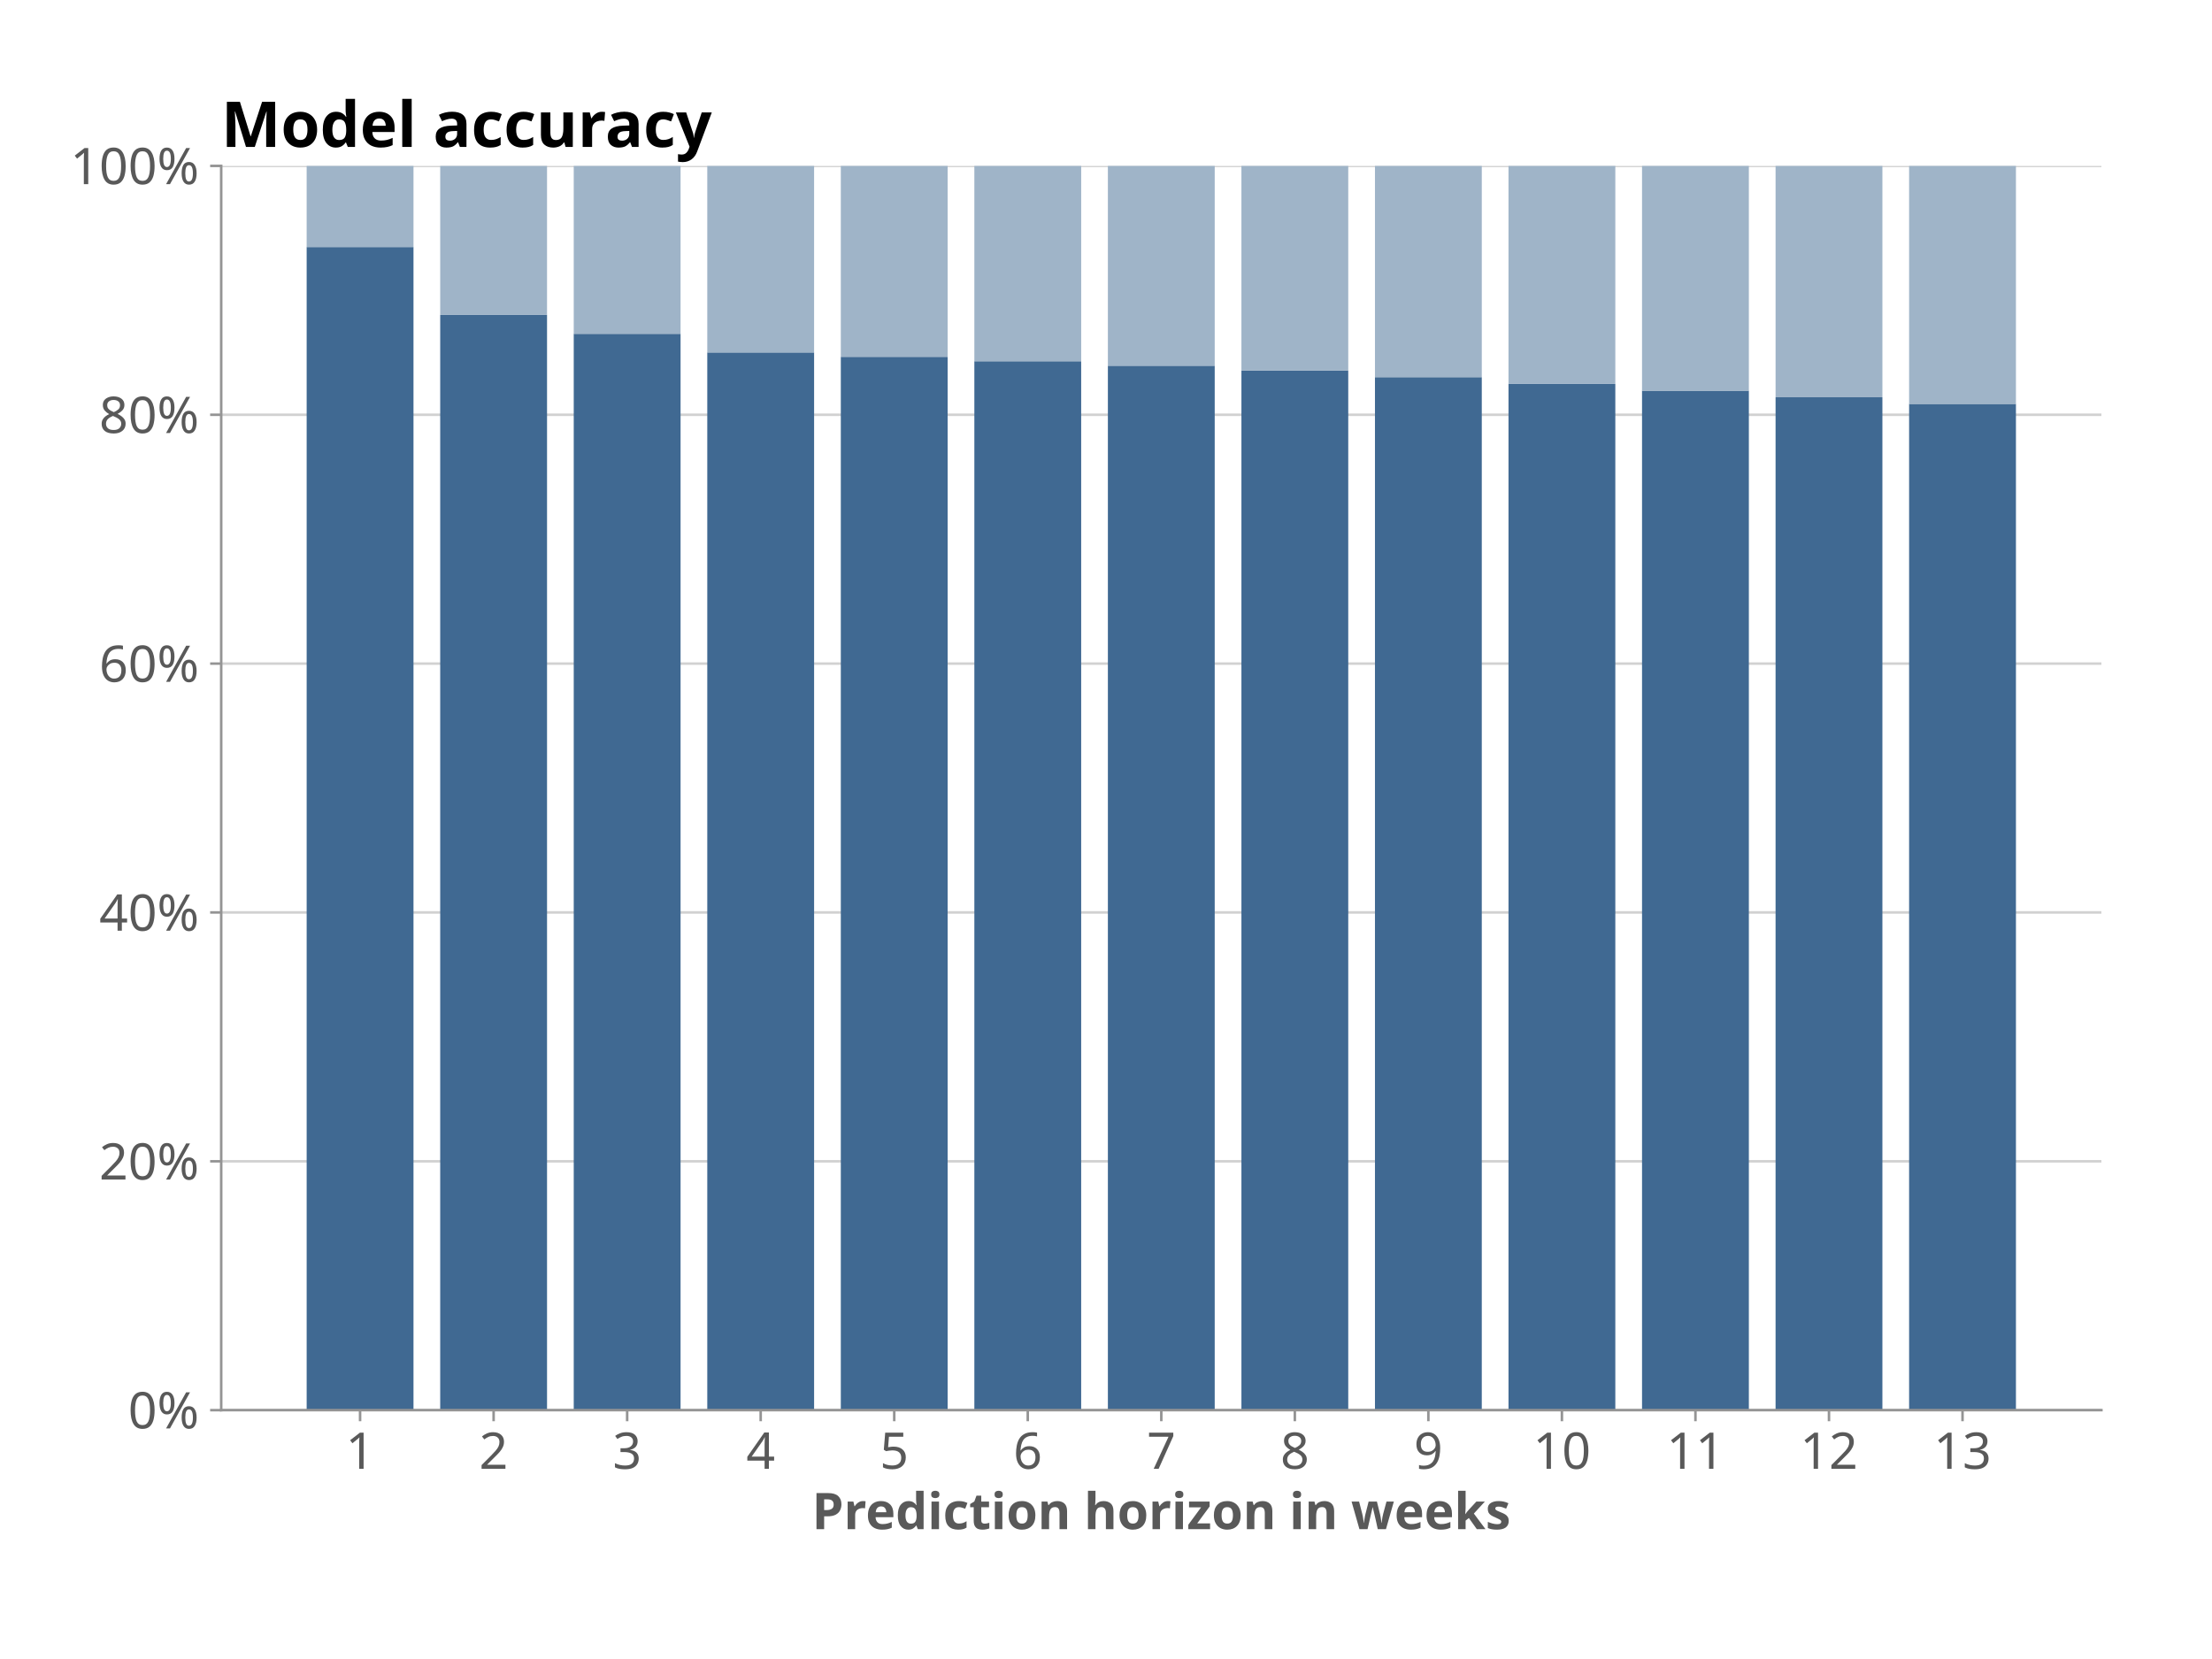
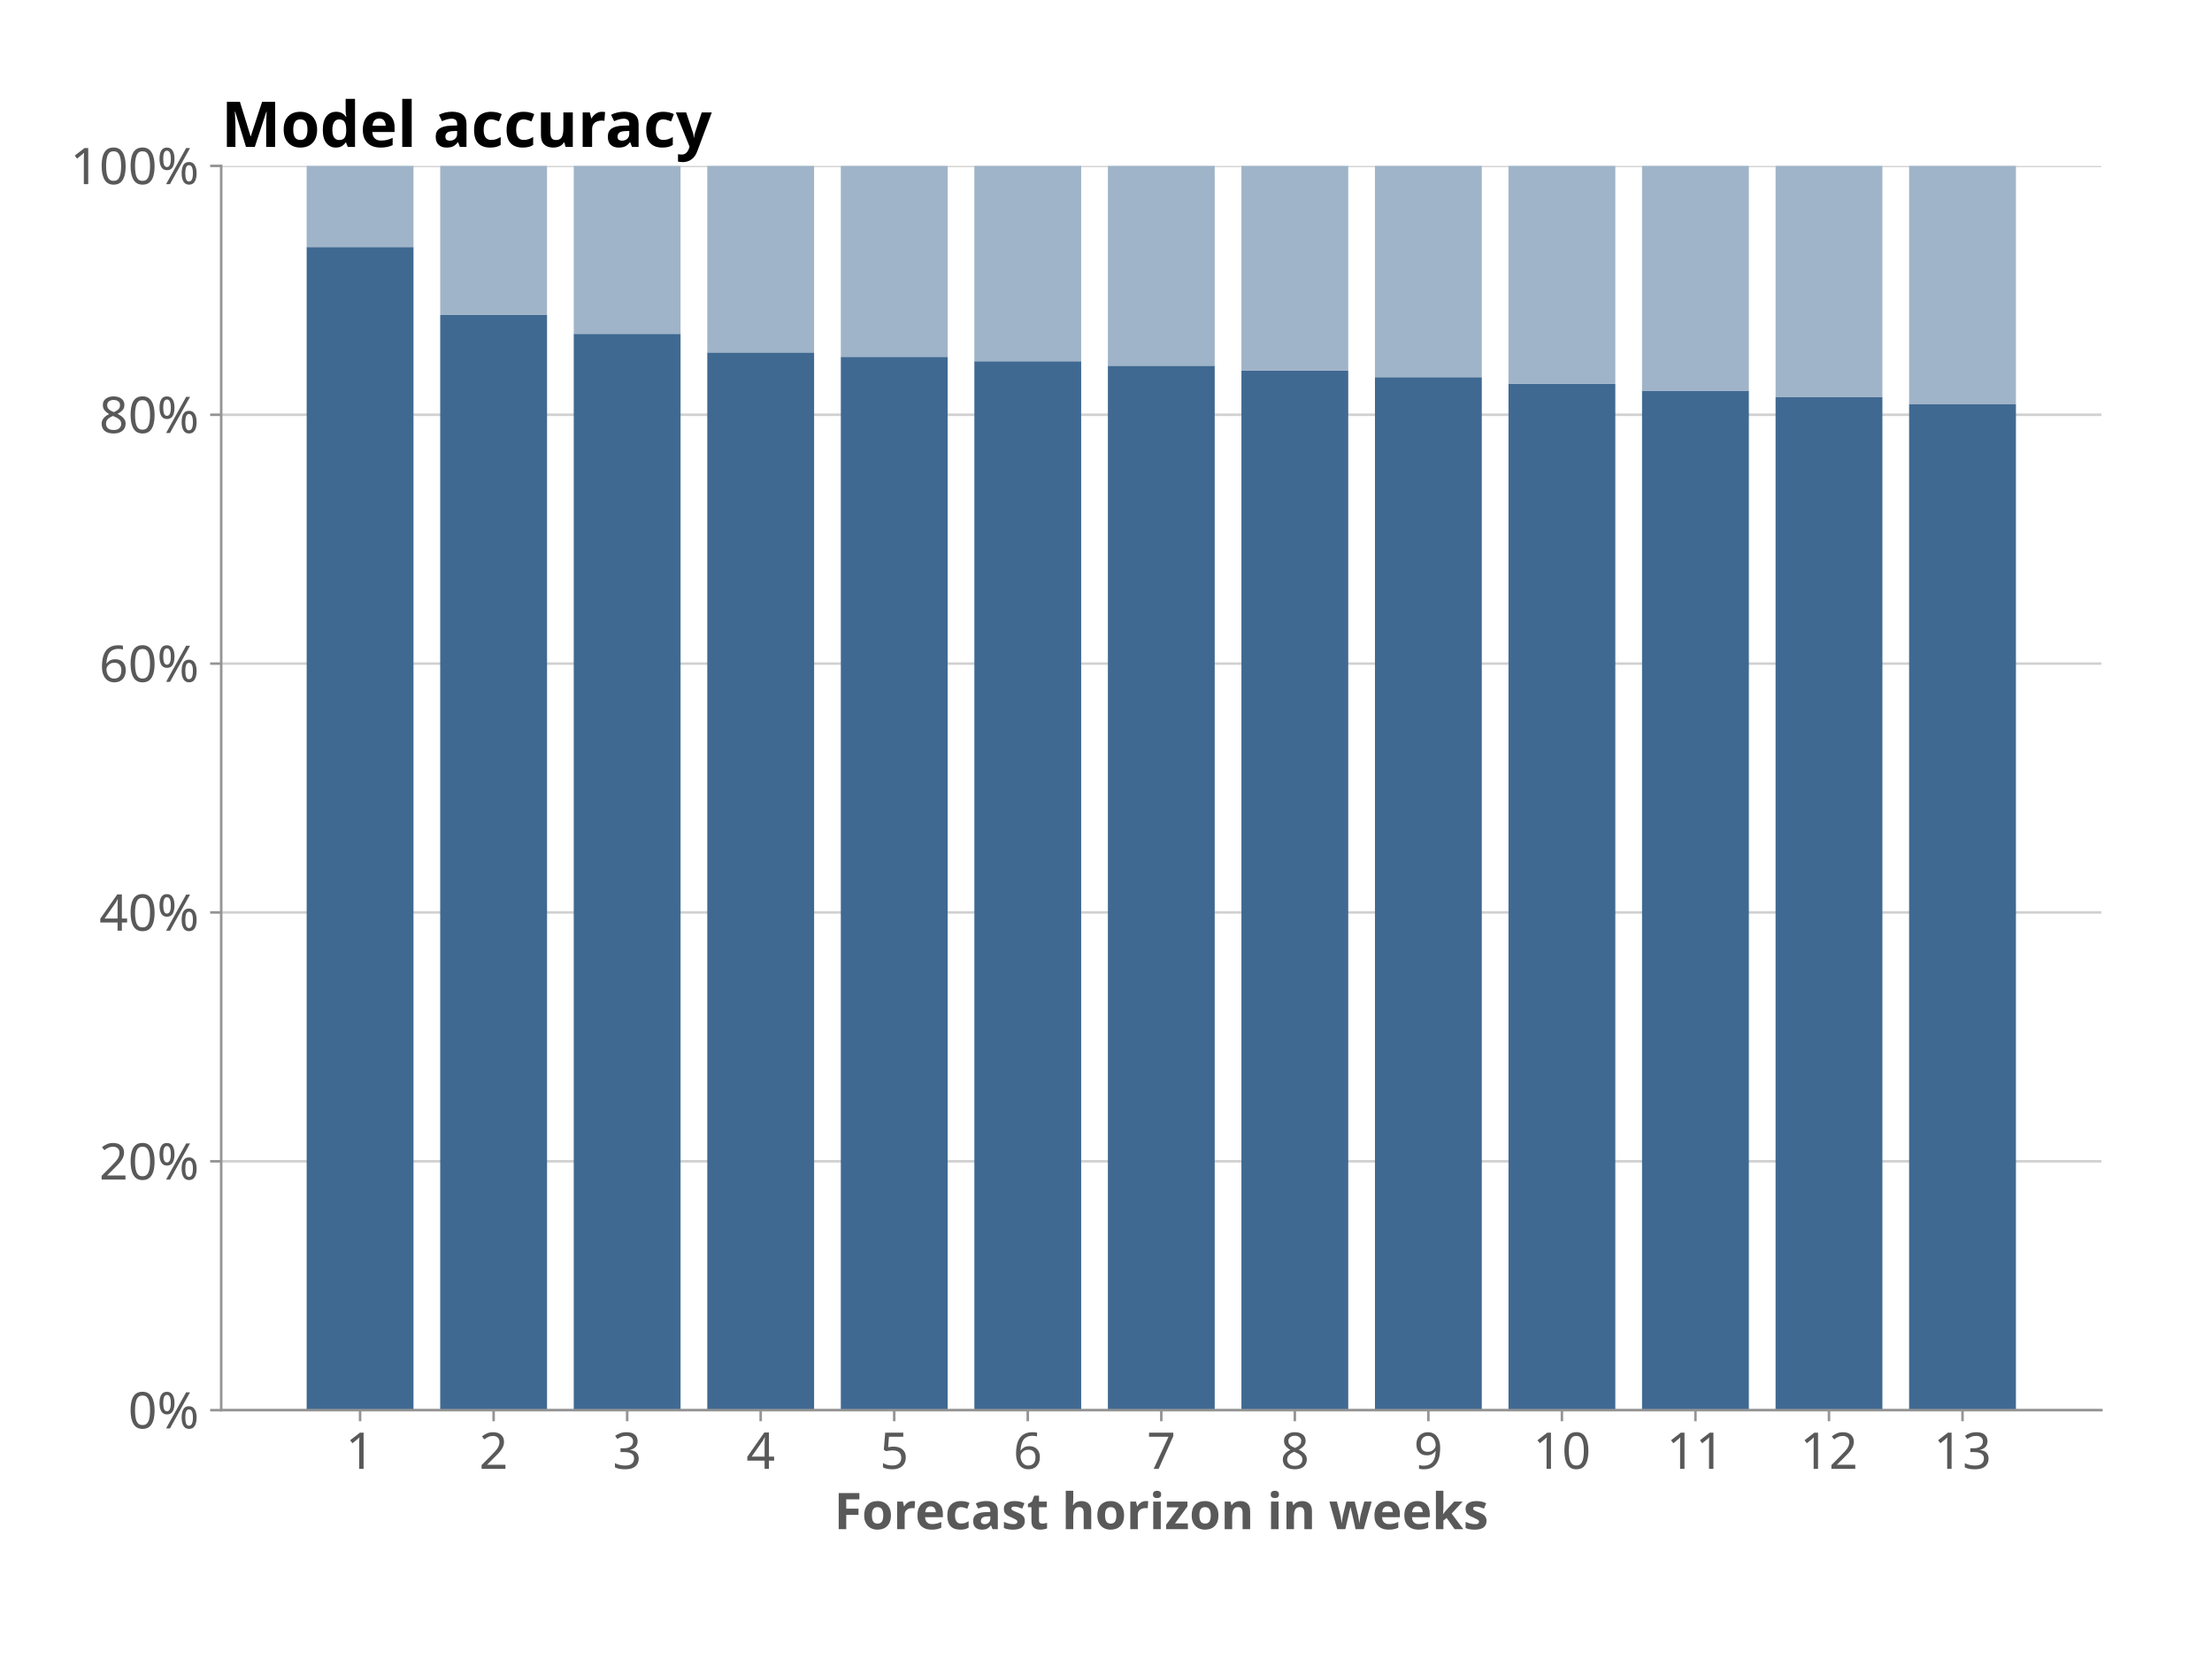
<svg xmlns="http://www.w3.org/2000/svg" xmlns:xlink="http://www.w3.org/1999/xlink" width="699.84px" height="524.88px" viewBox="0 0 699.84 524.88" version="1.1">
  <defs>
    <style type="text/css">*{stroke-linejoin: round; stroke-linecap: butt}</style>
  </defs>
  <g id="figure-forecast_truefalse_summary-nd">
    <g id="patch_1">
      <path d="M 0 524.88  L 699.84 524.88  L 699.84 0  L 0 0  z " style="fill: #ffffff" />
    </g>
    <g id="axis-forecast_truefalse_summary-nd">
      <g id="patch_2">
        <path d="M 69.984 446.148  L 664.848 446.148  L 664.848 52.488  L 69.984 52.488  z " style="fill: #ffffff" />
      </g>
      <g id="matplotlib.axis_1">
        <g id="xtick_1">
          <g id="line2d_1">
            <defs>
              <path id="m9099adabcf" d="M 0 0  L 0 3.5  " style="stroke: #949494; stroke-width: 0.8" />
            </defs>
            <g>
              <use xlink:href="#m9099adabcf" x="113.923" y="446.148" style="fill: #949494; stroke: #949494; stroke-width: 0.8" />
            </g>
          </g>
          <g id="text_1">
            <text style="font-weight: 300; font-size: 16px; font-family: 'Source Sans 3', sans-serif; text-anchor: middle; fill: #595959" x="113.923" y="464.7" transform="rotate(-0 113.9228 464.7005)">1</text>
          </g>
        </g>
        <g id="xtick_2">
          <g id="line2d_2">
            <g>
              <use xlink:href="#m9099adabcf" x="156.172" y="446.148" style="fill: #949494; stroke: #949494; stroke-width: 0.8" />
            </g>
          </g>
          <g id="text_2">
            <text style="font-weight: 300; font-size: 16px; font-family: 'Source Sans 3', sans-serif; text-anchor: middle; fill: #595959" x="156.172" y="464.7" transform="rotate(-0 156.1717 464.7005)">2</text>
          </g>
        </g>
        <g id="xtick_3">
          <g id="line2d_3">
            <g>
              <use xlink:href="#m9099adabcf" x="198.421" y="446.148" style="fill: #949494; stroke: #949494; stroke-width: 0.8" />
            </g>
          </g>
          <g id="text_3">
            <text style="font-weight: 300; font-size: 16px; font-family: 'Source Sans 3', sans-serif; text-anchor: middle; fill: #595959" x="198.421" y="464.7" transform="rotate(-0 198.4205 464.7005)">3</text>
          </g>
        </g>
        <g id="xtick_4">
          <g id="line2d_4">
            <g>
              <use xlink:href="#m9099adabcf" x="240.669" y="446.148" style="fill: #949494; stroke: #949494; stroke-width: 0.8" />
            </g>
          </g>
          <g id="text_4">
            <text style="font-weight: 300; font-size: 16px; font-family: 'Source Sans 3', sans-serif; text-anchor: middle; fill: #595959" x="240.669" y="464.7" transform="rotate(-0 240.6694 464.7005)">4</text>
          </g>
        </g>
        <g id="xtick_5">
          <g id="line2d_5">
            <g>
              <use xlink:href="#m9099adabcf" x="282.918" y="446.148" style="fill: #949494; stroke: #949494; stroke-width: 0.8" />
            </g>
          </g>
          <g id="text_5">
            <text style="font-weight: 300; font-size: 16px; font-family: 'Source Sans 3', sans-serif; text-anchor: middle; fill: #595959" x="282.918" y="464.7" transform="rotate(-0 282.9183 464.7005)">5</text>
          </g>
        </g>
        <g id="xtick_6">
          <g id="line2d_6">
            <g>
              <use xlink:href="#m9099adabcf" x="325.167" y="446.148" style="fill: #949494; stroke: #949494; stroke-width: 0.8" />
            </g>
          </g>
          <g id="text_6">
            <text style="font-weight: 300; font-size: 16px; font-family: 'Source Sans 3', sans-serif; text-anchor: middle; fill: #595959" x="325.167" y="464.7" transform="rotate(-0 325.1671 464.7005)">6</text>
          </g>
        </g>
        <g id="xtick_7">
          <g id="line2d_7">
            <g>
              <use xlink:href="#m9099adabcf" x="367.416" y="446.148" style="fill: #949494; stroke: #949494; stroke-width: 0.8" />
            </g>
          </g>
          <g id="text_7">
            <text style="font-weight: 300; font-size: 16px; font-family: 'Source Sans 3', sans-serif; text-anchor: middle; fill: #595959" x="367.416" y="464.7" transform="rotate(-0 367.416 464.7005)">7</text>
          </g>
        </g>
        <g id="xtick_8">
          <g id="line2d_8">
            <g>
              <use xlink:href="#m9099adabcf" x="409.665" y="446.148" style="fill: #949494; stroke: #949494; stroke-width: 0.8" />
            </g>
          </g>
          <g id="text_8">
            <text style="font-weight: 300; font-size: 16px; font-family: 'Source Sans 3', sans-serif; text-anchor: middle; fill: #595959" x="409.665" y="464.7" transform="rotate(-0 409.6649 464.7005)">8</text>
          </g>
        </g>
        <g id="xtick_9">
          <g id="line2d_9">
            <g>
              <use xlink:href="#m9099adabcf" x="451.914" y="446.148" style="fill: #949494; stroke: #949494; stroke-width: 0.8" />
            </g>
          </g>
          <g id="text_9">
            <text style="font-weight: 300; font-size: 16px; font-family: 'Source Sans 3', sans-serif; text-anchor: middle; fill: #595959" x="451.914" y="464.7" transform="rotate(-0 451.9137 464.7005)">9</text>
          </g>
        </g>
        <g id="xtick_10">
          <g id="line2d_10">
            <g>
              <use xlink:href="#m9099adabcf" x="494.163" y="446.148" style="fill: #949494; stroke: #949494; stroke-width: 0.8" />
            </g>
          </g>
          <g id="text_10">
            <text style="font-weight: 300; font-size: 16px; font-family: 'Source Sans 3', sans-serif; text-anchor: middle; fill: #595959" x="494.163" y="464.7" transform="rotate(-0 494.1626 464.7005)">10</text>
          </g>
        </g>
        <g id="xtick_11">
          <g id="line2d_11">
            <g>
              <use xlink:href="#m9099adabcf" x="536.411" y="446.148" style="fill: #949494; stroke: #949494; stroke-width: 0.8" />
            </g>
          </g>
          <g id="text_11">
            <text style="font-weight: 300; font-size: 16px; font-family: 'Source Sans 3', sans-serif; text-anchor: middle; fill: #595959" x="536.411" y="464.7" transform="rotate(-0 536.4115 464.7005)">11</text>
          </g>
        </g>
        <g id="xtick_12">
          <g id="line2d_12">
            <g>
              <use xlink:href="#m9099adabcf" x="578.66" y="446.148" style="fill: #949494; stroke: #949494; stroke-width: 0.8" />
            </g>
          </g>
          <g id="text_12">
            <text style="font-weight: 300; font-size: 16px; font-family: 'Source Sans 3', sans-serif; text-anchor: middle; fill: #595959" x="578.66" y="464.7" transform="rotate(-0 578.6603 464.7005)">12</text>
          </g>
        </g>
        <g id="xtick_13">
          <g id="line2d_13">
            <g>
              <use xlink:href="#m9099adabcf" x="620.909" y="446.148" style="fill: #949494; stroke: #949494; stroke-width: 0.8" />
            </g>
          </g>
          <g id="text_13">
            <text style="font-weight: 300; font-size: 16px; font-family: 'Source Sans 3', sans-serif; text-anchor: middle; fill: #595959" x="620.909" y="464.7" transform="rotate(-0 620.9092 464.7005)">13</text>
          </g>
        </g>
        <g id="text_14">
-           <text style="font-weight: 600; font-size: 16px; font-family: 'Source Sans 3', sans-serif; text-anchor: middle; fill: #595959" x="367.416" y="483.805" transform="rotate(-0 367.416 483.8055)">Prediction horizon in weeks</text>
+           <text style="font-weight: 600; font-size: 16px; font-family: 'Source Sans 3', sans-serif; text-anchor: middle; fill: #595959" x="367.416" y="483.805" transform="rotate(-0 367.416 483.8055)">Forecast horizon in weeks</text>
        </g>
      </g>
      <g id="matplotlib.axis_2">
        <g id="ytick_1">
          <g id="line2d_14">
            <path d="M 69.984 446.148  L 664.848 446.148  " clip-path="url(#pe3d9484494)" style="fill: none; stroke: #d1d1d1; stroke-width: 0.8; stroke-linecap: square" />
          </g>
          <g id="line2d_15">
            <defs>
              <path id="mb701567e06" d="M 0 0  L -3.5 0  " style="stroke: #949494; stroke-width: 0.8" />
            </defs>
            <g>
              <use xlink:href="#mb701567e06" x="69.984" y="446.148" style="fill: #949494; stroke: #949494; stroke-width: 0.8" />
            </g>
          </g>
          <g id="text_15">
            <text style="font-weight: 300; font-size: 16px; font-family: 'Source Sans 3', sans-serif; text-anchor: end; fill: #595959" x="62.984" y="451.924" transform="rotate(-0 62.984 451.9242)">0%</text>
          </g>
        </g>
        <g id="ytick_2">
          <g id="line2d_16">
            <path d="M 69.984 367.416  L 664.848 367.416  " clip-path="url(#pe3d9484494)" style="fill: none; stroke: #d1d1d1; stroke-width: 0.8; stroke-linecap: square" />
          </g>
          <g id="line2d_17">
            <g>
              <use xlink:href="#mb701567e06" x="69.984" y="367.416" style="fill: #949494; stroke: #949494; stroke-width: 0.8" />
            </g>
          </g>
          <g id="text_16">
            <text style="font-weight: 300; font-size: 16px; font-family: 'Source Sans 3', sans-serif; text-anchor: end; fill: #595959" x="62.984" y="373.192" transform="rotate(-0 62.984 373.1923)">20%</text>
          </g>
        </g>
        <g id="ytick_3">
          <g id="line2d_18">
            <path d="M 69.984 288.684  L 664.848 288.684  " clip-path="url(#pe3d9484494)" style="fill: none; stroke: #d1d1d1; stroke-width: 0.8; stroke-linecap: square" />
          </g>
          <g id="line2d_19">
            <g>
              <use xlink:href="#mb701567e06" x="69.984" y="288.684" style="fill: #949494; stroke: #949494; stroke-width: 0.8" />
            </g>
          </g>
          <g id="text_17">
            <text style="font-weight: 300; font-size: 16px; font-family: 'Source Sans 3', sans-serif; text-anchor: end; fill: #595959" x="62.984" y="294.46" transform="rotate(-0 62.984 294.4602)">40%</text>
          </g>
        </g>
        <g id="ytick_4">
          <g id="line2d_20">
            <path d="M 69.984 209.952  L 664.848 209.952  " clip-path="url(#pe3d9484494)" style="fill: none; stroke: #d1d1d1; stroke-width: 0.8; stroke-linecap: square" />
          </g>
          <g id="line2d_21">
            <g>
              <use xlink:href="#mb701567e06" x="69.984" y="209.952" style="fill: #949494; stroke: #949494; stroke-width: 0.8" />
            </g>
          </g>
          <g id="text_18">
            <text style="font-weight: 300; font-size: 16px; font-family: 'Source Sans 3', sans-serif; text-anchor: end; fill: #595959" x="62.984" y="215.728" transform="rotate(-0 62.984 215.7283)">60%</text>
          </g>
        </g>
        <g id="ytick_5">
          <g id="line2d_22">
            <path d="M 69.984 131.22  L 664.848 131.22  " clip-path="url(#pe3d9484494)" style="fill: none; stroke: #d1d1d1; stroke-width: 0.8; stroke-linecap: square" />
          </g>
          <g id="line2d_23">
            <g>
              <use xlink:href="#mb701567e06" x="69.984" y="131.22" style="fill: #949494; stroke: #949494; stroke-width: 0.8" />
            </g>
          </g>
          <g id="text_19">
            <text style="font-weight: 300; font-size: 16px; font-family: 'Source Sans 3', sans-serif; text-anchor: end; fill: #595959" x="62.984" y="136.996" transform="rotate(-0 62.984 136.9963)">80%</text>
          </g>
        </g>
        <g id="ytick_6">
          <g id="line2d_24">
            <path d="M 69.984 52.488  L 664.848 52.488  " clip-path="url(#pe3d9484494)" style="fill: none; stroke: #d1d1d1; stroke-width: 0.8; stroke-linecap: square" />
          </g>
          <g id="line2d_25">
            <g>
              <use xlink:href="#mb701567e06" x="69.984" y="52.488" style="fill: #949494; stroke: #949494; stroke-width: 0.8" />
            </g>
          </g>
          <g id="text_20">
            <text style="font-weight: 300; font-size: 16px; font-family: 'Source Sans 3', sans-serif; text-anchor: end; fill: #595959" x="62.984" y="58.264" transform="rotate(-0 62.984 58.26425)">100%</text>
          </g>
        </g>
      </g>
      <g id="FillBetweenPolyCollection_1">
        <path d="M 97.023 446.148  L 97.023 78.151  L 130.822 78.151  L 130.822 446.148  L 130.822 446.148  L 97.023 446.148  z " clip-path="url(#pe3d9484494)" style="fill: #406992" />
      </g>
      <g id="FillBetweenPolyCollection_2">
        <path d="M 97.023 52.488  L 97.023 78.151  L 130.822 78.151  L 130.822 52.488  L 130.822 52.488  L 97.023 52.488  z " clip-path="url(#pe3d9484494)" style="fill: #9fb4c8" />
      </g>
      <g id="FillBetweenPolyCollection_3">
        <path d="M 139.272 446.148  L 139.272 99.641  L 173.071 99.641  L 173.071 446.148  L 173.071 446.148  L 139.272 446.148  z " clip-path="url(#pe3d9484494)" style="fill: #406992" />
      </g>
      <g id="FillBetweenPolyCollection_4">
        <path d="M 139.272 52.488  L 139.272 99.641  L 173.071 99.641  L 173.071 52.488  L 173.071 52.488  L 139.272 52.488  z " clip-path="url(#pe3d9484494)" style="fill: #9fb4c8" />
      </g>
      <g id="FillBetweenPolyCollection_5">
        <path d="M 181.521 446.148  L 181.521 105.611  L 215.32 105.611  L 215.32 446.148  L 215.32 446.148  L 181.521 446.148  z " clip-path="url(#pe3d9484494)" style="fill: #406992" />
      </g>
      <g id="FillBetweenPolyCollection_6">
        <path d="M 181.521 52.488  L 181.521 105.611  L 215.32 105.611  L 215.32 52.488  L 215.32 52.488  L 181.521 52.488  z " clip-path="url(#pe3d9484494)" style="fill: #9fb4c8" />
      </g>
      <g id="FillBetweenPolyCollection_7">
        <path d="M 223.77 446.148  L 223.77 111.509  L 257.569 111.509  L 257.569 446.148  L 257.569 446.148  L 223.77 446.148  z " clip-path="url(#pe3d9484494)" style="fill: #406992" />
      </g>
      <g id="FillBetweenPolyCollection_8">
        <path d="M 223.77 52.488  L 223.77 111.509  L 257.569 111.509  L 257.569 52.488  L 257.569 52.488  L 223.77 52.488  z " clip-path="url(#pe3d9484494)" style="fill: #9fb4c8" />
      </g>
      <g id="FillBetweenPolyCollection_9">
        <path d="M 266.019 446.148  L 266.019 112.881  L 299.818 112.881  L 299.818 446.148  L 299.818 446.148  L 266.019 446.148  z " clip-path="url(#pe3d9484494)" style="fill: #406992" />
      </g>
      <g id="FillBetweenPolyCollection_10">
        <path d="M 266.019 52.488  L 266.019 112.881  L 299.818 112.881  L 299.818 52.488  L 299.818 52.488  L 266.019 52.488  z " clip-path="url(#pe3d9484494)" style="fill: #9fb4c8" />
      </g>
      <g id="FillBetweenPolyCollection_11">
        <path d="M 308.268 446.148  L 308.268 114.282  L 342.067 114.282  L 342.067 446.148  L 342.067 446.148  L 308.268 446.148  z " clip-path="url(#pe3d9484494)" style="fill: #406992" />
      </g>
      <g id="FillBetweenPolyCollection_12">
        <path d="M 308.268 52.488  L 308.268 114.282  L 342.067 114.282  L 342.067 52.488  L 342.067 52.488  L 308.268 52.488  z " clip-path="url(#pe3d9484494)" style="fill: #9fb4c8" />
      </g>
      <g id="FillBetweenPolyCollection_13">
        <path d="M 350.516 446.148  L 350.516 115.712  L 384.316 115.712  L 384.316 446.148  L 384.316 446.148  L 350.516 446.148  z " clip-path="url(#pe3d9484494)" style="fill: #406992" />
      </g>
      <g id="FillBetweenPolyCollection_14">
        <path d="M 350.516 52.488  L 350.516 115.712  L 384.316 115.712  L 384.316 52.488  L 384.316 52.488  L 350.516 52.488  z " clip-path="url(#pe3d9484494)" style="fill: #9fb4c8" />
      </g>
      <g id="FillBetweenPolyCollection_15">
        <path d="M 392.765 446.148  L 392.765 117.173  L 426.564 117.173  L 426.564 446.148  L 426.564 446.148  L 392.765 446.148  z " clip-path="url(#pe3d9484494)" style="fill: #406992" />
      </g>
      <g id="FillBetweenPolyCollection_16">
        <path d="M 392.765 52.488  L 392.765 117.173  L 426.564 117.173  L 426.564 52.488  L 426.564 52.488  L 392.765 52.488  z " clip-path="url(#pe3d9484494)" style="fill: #9fb4c8" />
      </g>
      <g id="FillBetweenPolyCollection_17">
        <path d="M 435.014 446.148  L 435.014 119.336  L 468.813 119.336  L 468.813 446.148  L 468.813 446.148  L 435.014 446.148  z " clip-path="url(#pe3d9484494)" style="fill: #406992" />
      </g>
      <g id="FillBetweenPolyCollection_18">
        <path d="M 435.014 52.488  L 435.014 119.336  L 468.813 119.336  L 468.813 52.488  L 468.813 52.488  L 435.014 52.488  z " clip-path="url(#pe3d9484494)" style="fill: #9fb4c8" />
      </g>
      <g id="FillBetweenPolyCollection_19">
        <path d="M 477.263 446.148  L 477.263 121.478  L 511.062 121.478  L 511.062 446.148  L 511.062 446.148  L 477.263 446.148  z " clip-path="url(#pe3d9484494)" style="fill: #406992" />
      </g>
      <g id="FillBetweenPolyCollection_20">
        <path d="M 477.263 52.488  L 477.263 121.478  L 511.062 121.478  L 511.062 52.488  L 511.062 52.488  L 477.263 52.488  z " clip-path="url(#pe3d9484494)" style="fill: #9fb4c8" />
      </g>
      <g id="FillBetweenPolyCollection_21">
        <path d="M 519.512 446.148  L 519.512 123.598  L 553.311 123.598  L 553.311 446.148  L 553.311 446.148  L 519.512 446.148  z " clip-path="url(#pe3d9484494)" style="fill: #406992" />
      </g>
      <g id="FillBetweenPolyCollection_22">
        <path d="M 519.512 52.488  L 519.512 123.598  L 553.311 123.598  L 553.311 52.488  L 553.311 52.488  L 519.512 52.488  z " clip-path="url(#pe3d9484494)" style="fill: #9fb4c8" />
      </g>
      <g id="FillBetweenPolyCollection_23">
        <path d="M 561.761 446.148  L 561.761 125.697  L 595.56 125.697  L 595.56 446.148  L 595.56 446.148  L 561.761 446.148  z " clip-path="url(#pe3d9484494)" style="fill: #406992" />
      </g>
      <g id="FillBetweenPolyCollection_24">
        <path d="M 561.761 52.488  L 561.761 125.697  L 595.56 125.697  L 595.56 52.488  L 595.56 52.488  L 561.761 52.488  z " clip-path="url(#pe3d9484494)" style="fill: #9fb4c8" />
      </g>
      <g id="FillBetweenPolyCollection_25">
        <path d="M 604.01 446.148  L 604.01 127.774  L 637.809 127.774  L 637.809 446.148  L 637.809 446.148  L 604.01 446.148  z " clip-path="url(#pe3d9484494)" style="fill: #406992" />
      </g>
      <g id="FillBetweenPolyCollection_26">
        <path d="M 604.01 52.488  L 604.01 127.774  L 637.809 127.774  L 637.809 52.488  L 637.809 52.488  L 604.01 52.488  z " clip-path="url(#pe3d9484494)" style="fill: #9fb4c8" />
      </g>
      <g id="patch_3">
        <path d="M 69.984 446.148  L 69.984 52.488  " style="fill: none; stroke: #949494; stroke-width: 0.8; stroke-linejoin: miter; stroke-linecap: square" />
      </g>
      <g id="patch_4">
        <path d="M 69.984 446.148  L 664.848 446.148  " style="fill: none; stroke: #949494; stroke-width: 0.8; stroke-linejoin: miter; stroke-linecap: square" />
      </g>
      <g id="text_21">
        <text style="font-weight: 800; font-size: 20px; font-family: 'Source Sans 3', sans-serif; text-anchor: start" x="69.984" y="46.488" transform="rotate(-0 69.984 46.488)">Model accuracy</text>
      </g>
    </g>
  </g>
  <defs>
    <clipPath id="pe3d9484494">
      <rect x="69.984" y="52.488" width="594.864" height="393.66" />
    </clipPath>
  </defs>
</svg>
